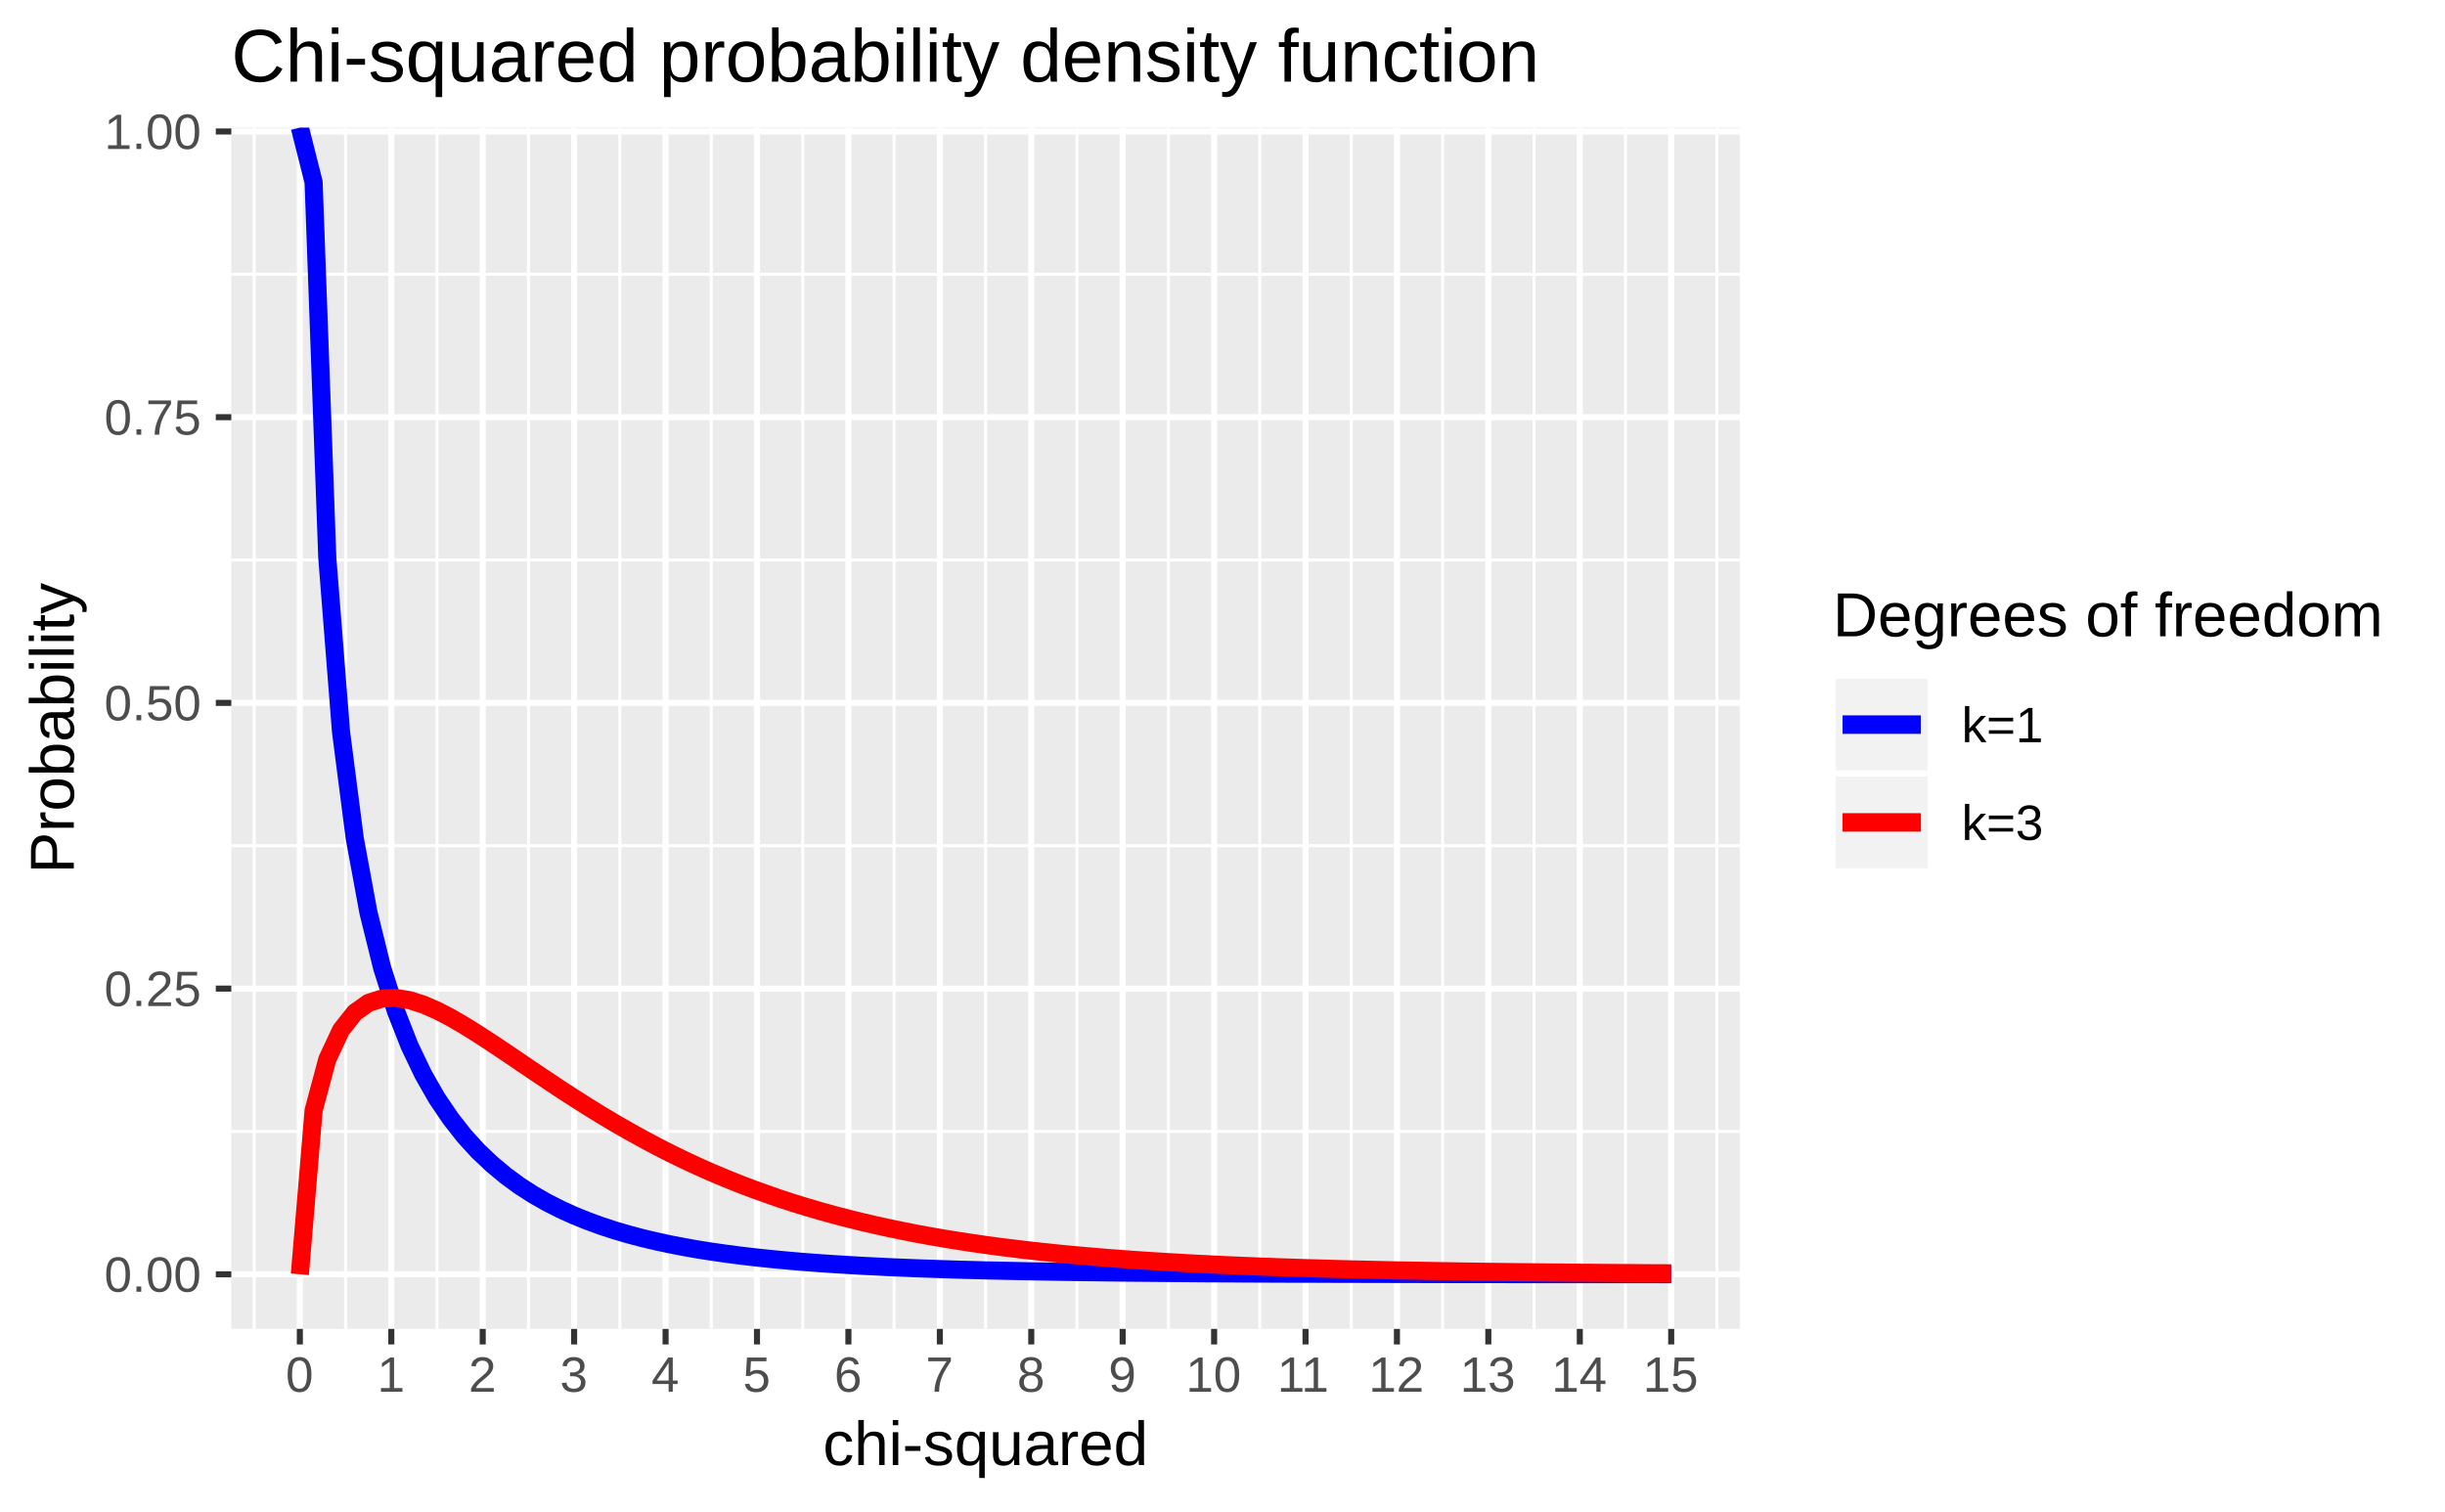
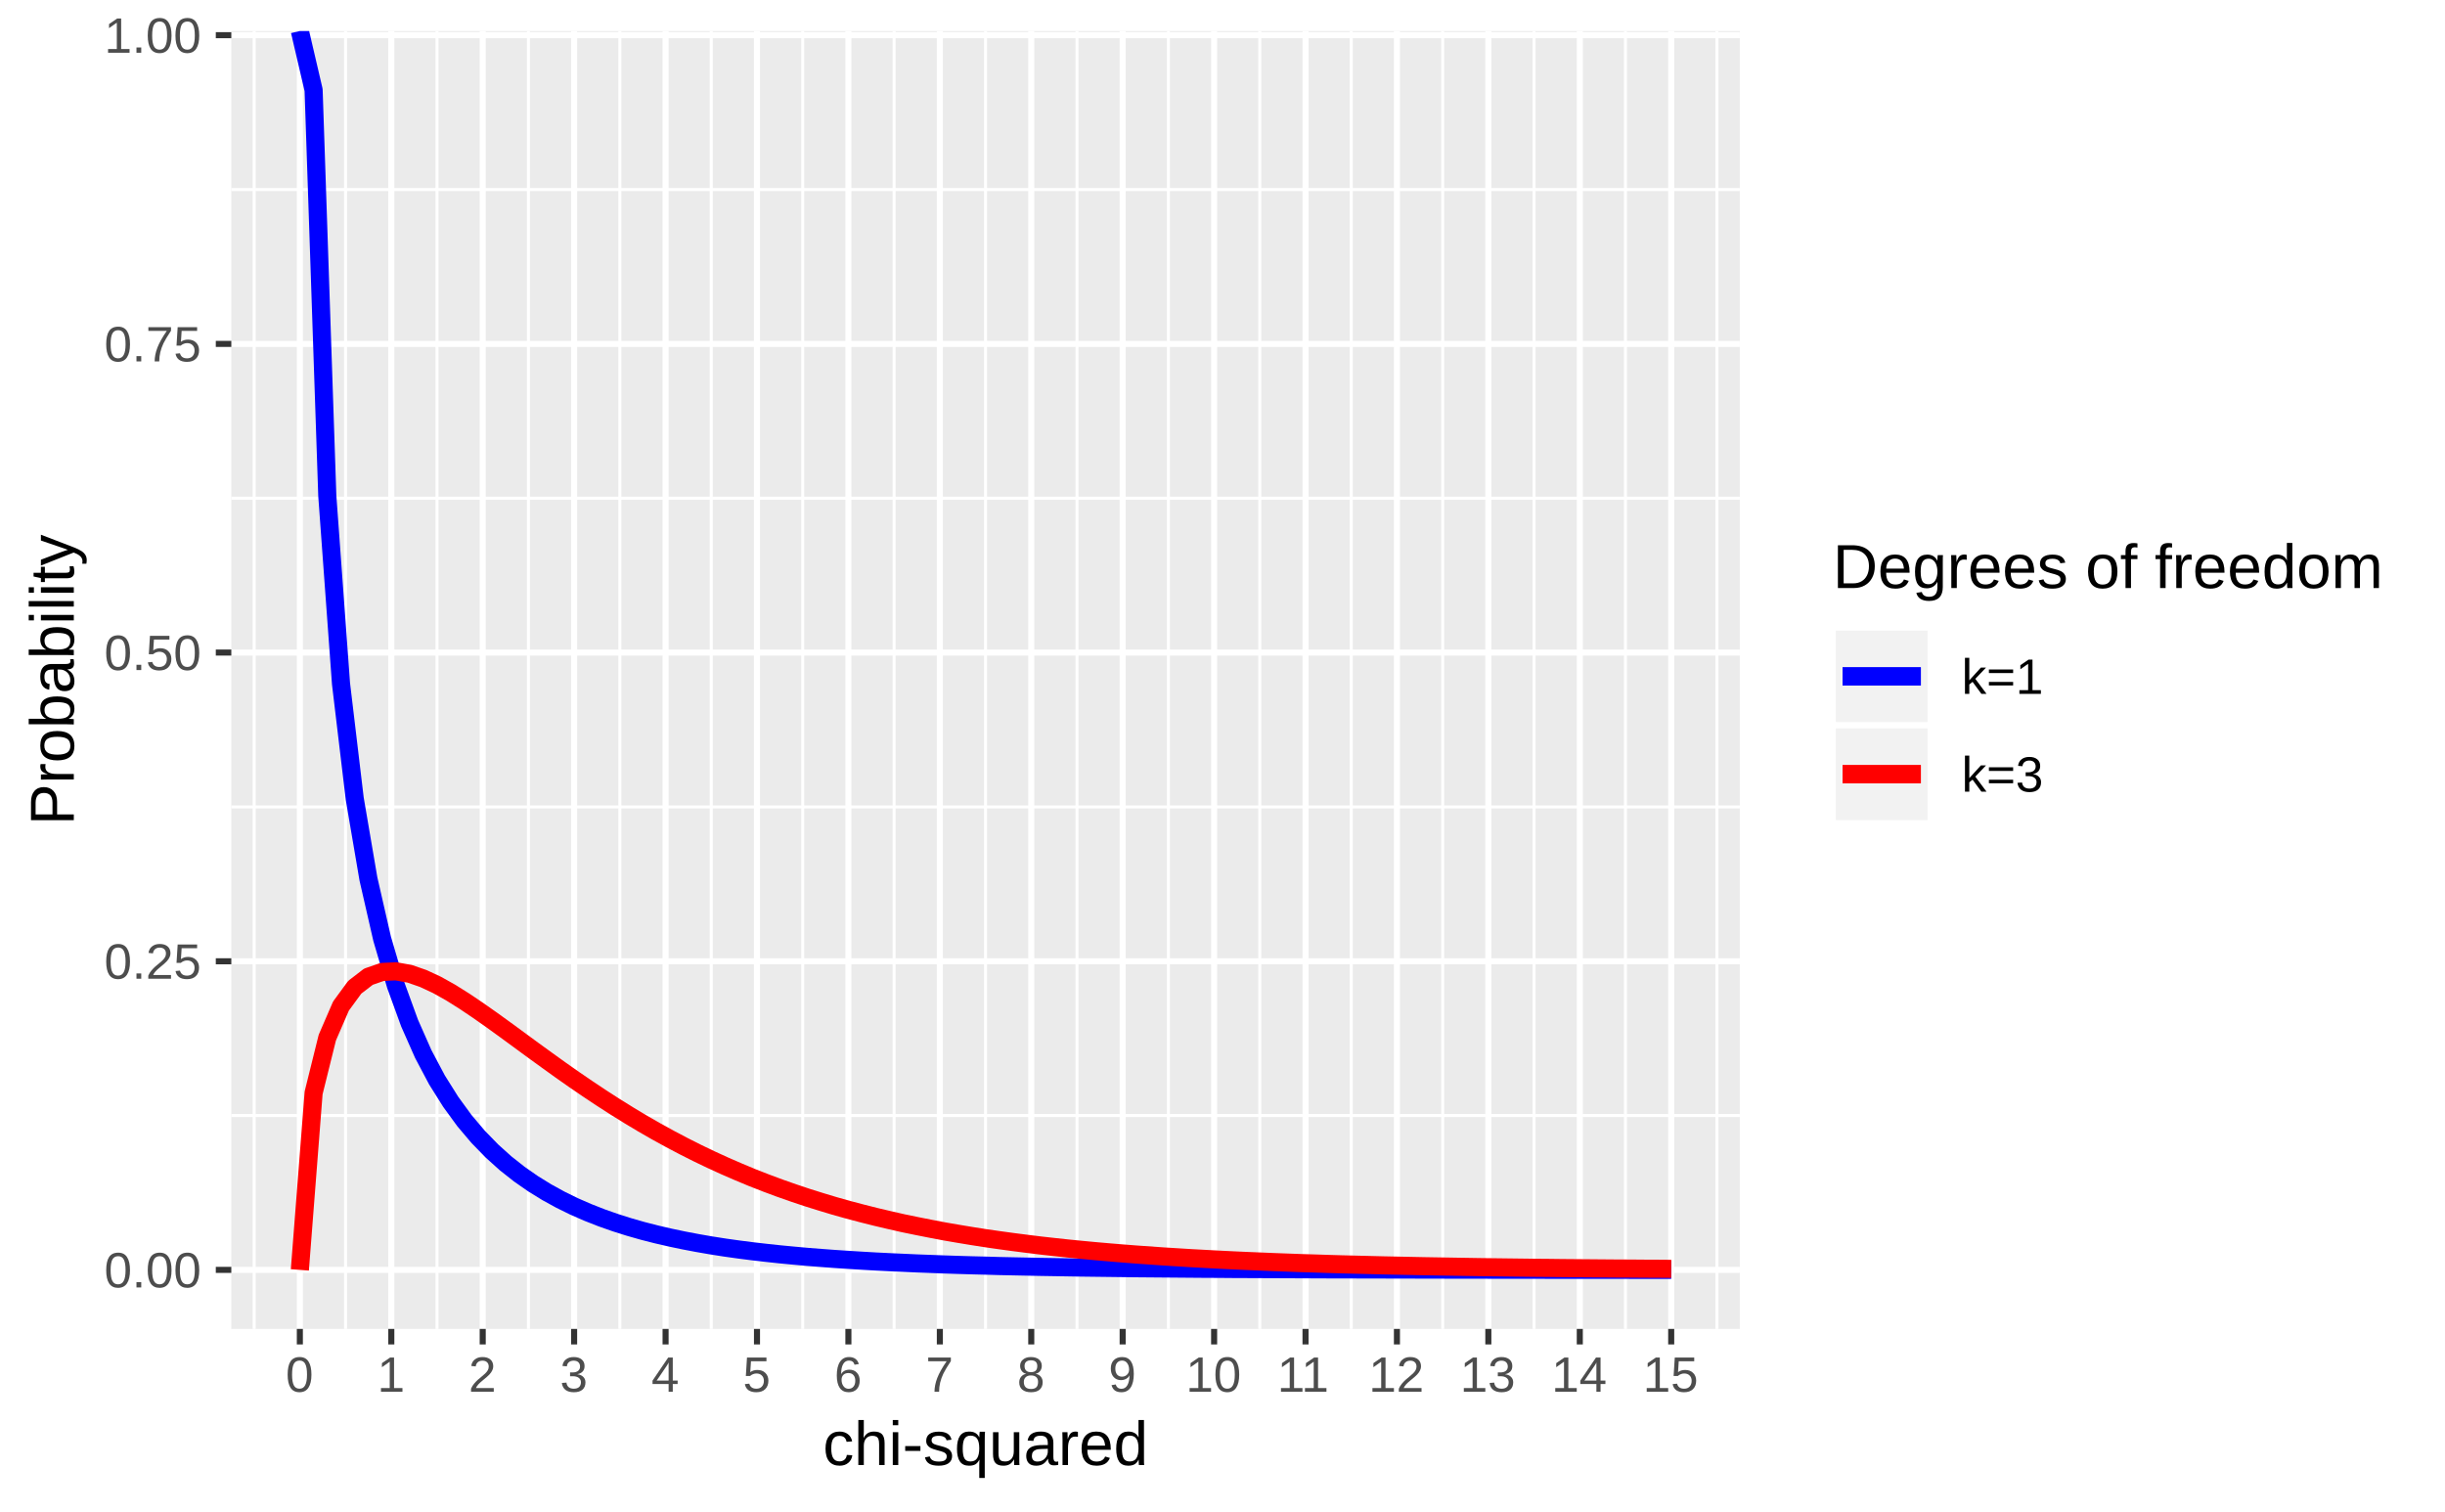
<svg xmlns="http://www.w3.org/2000/svg" viewBox="0 0 432.00 266.98">
  <defs>
    <style type="text/css">
    line, polyline, path, rect, circle {
      fill: none;
      stroke: #000000;
      stroke-linecap: round;
      stroke-linejoin: round;
      stroke-miterlimit: 10.00;
    }
  </style>
  </defs>
  <rect width="100%" height="100%" style="stroke: none; fill: #FFFFFF;" />
  <rect x="0.00" y="0.00" width="432.00" height="266.98" style="stroke-width: 1.07; stroke: #FFFFFF; fill: #FFFFFF;" />
  <defs>
-     <clipPath id="cpNDAuODY5OHwzMDcuMzk2fDIzNC43OTV8MjIuNTM2NA==">
-       <rect x="40.87" y="22.54" width="266.53" height="212.26" />
+     <clipPath id="cpNDAuODY5OHwzMDcuMzk2fDIzNC43OTV8NS40Nzk0NQ==">
+       <rect x="40.87" y="5.48" width="266.53" height="229.32" />
    </clipPath>
  </defs>
-   <rect x="40.87" y="22.54" width="266.53" height="212.26" style="stroke-width: 1.07; stroke: none; fill: #EBEBEB;" clip-path="url(#cpNDAuODY5OHwzMDcuMzk2fDIzNC43OTV8MjIuNTM2NA==)" />
-   <polyline points="40.87,199.91 307.40,199.91 " style="stroke-width: 0.53; stroke: #FFFFFF; stroke-linecap: butt;" clip-path="url(#cpNDAuODY5OHwzMDcuMzk2fDIzNC43OTV8MjIuNTM2NA==)" />
-   <polyline points="40.87,149.43 307.40,149.43 " style="stroke-width: 0.53; stroke: #FFFFFF; stroke-linecap: butt;" clip-path="url(#cpNDAuODY5OHwzMDcuMzk2fDIzNC43OTV8MjIuNTM2NA==)" />
-   <polyline points="40.87,98.95 307.40,98.95 " style="stroke-width: 0.53; stroke: #FFFFFF; stroke-linecap: butt;" clip-path="url(#cpNDAuODY5OHwzMDcuMzk2fDIzNC43OTV8MjIuNTM2NA==)" />
-   <polyline points="40.87,48.47 307.40,48.47 " style="stroke-width: 0.53; stroke: #FFFFFF; stroke-linecap: butt;" clip-path="url(#cpNDAuODY5OHwzMDcuMzk2fDIzNC43OTV8MjIuNTM2NA==)" />
-   <polyline points="44.91,234.80 44.91,22.54 " style="stroke-width: 0.53; stroke: #FFFFFF; stroke-linecap: butt;" clip-path="url(#cpNDAuODY5OHwzMDcuMzk2fDIzNC43OTV8MjIuNTM2NA==)" />
-   <polyline points="61.06,234.80 61.06,22.54 " style="stroke-width: 0.53; stroke: #FFFFFF; stroke-linecap: butt;" clip-path="url(#cpNDAuODY5OHwzMDcuMzk2fDIzNC43OTV8MjIuNTM2NA==)" />
-   <polyline points="77.21,234.80 77.21,22.54 " style="stroke-width: 0.53; stroke: #FFFFFF; stroke-linecap: butt;" clip-path="url(#cpNDAuODY5OHwzMDcuMzk2fDIzNC43OTV8MjIuNTM2NA==)" />
-   <polyline points="93.37,234.80 93.37,22.54 " style="stroke-width: 0.53; stroke: #FFFFFF; stroke-linecap: butt;" clip-path="url(#cpNDAuODY5OHwzMDcuMzk2fDIzNC43OTV8MjIuNTM2NA==)" />
-   <polyline points="109.52,234.80 109.52,22.54 " style="stroke-width: 0.53; stroke: #FFFFFF; stroke-linecap: butt;" clip-path="url(#cpNDAuODY5OHwzMDcuMzk2fDIzNC43OTV8MjIuNTM2NA==)" />
-   <polyline points="125.67,234.80 125.67,22.54 " style="stroke-width: 0.53; stroke: #FFFFFF; stroke-linecap: butt;" clip-path="url(#cpNDAuODY5OHwzMDcuMzk2fDIzNC43OTV8MjIuNTM2NA==)" />
-   <polyline points="141.83,234.80 141.83,22.54 " style="stroke-width: 0.53; stroke: #FFFFFF; stroke-linecap: butt;" clip-path="url(#cpNDAuODY5OHwzMDcuMzk2fDIzNC43OTV8MjIuNTM2NA==)" />
-   <polyline points="157.98,234.80 157.98,22.54 " style="stroke-width: 0.53; stroke: #FFFFFF; stroke-linecap: butt;" clip-path="url(#cpNDAuODY5OHwzMDcuMzk2fDIzNC43OTV8MjIuNTM2NA==)" />
-   <polyline points="174.13,234.80 174.13,22.54 " style="stroke-width: 0.53; stroke: #FFFFFF; stroke-linecap: butt;" clip-path="url(#cpNDAuODY5OHwzMDcuMzk2fDIzNC43OTV8MjIuNTM2NA==)" />
-   <polyline points="190.29,234.80 190.29,22.54 " style="stroke-width: 0.53; stroke: #FFFFFF; stroke-linecap: butt;" clip-path="url(#cpNDAuODY5OHwzMDcuMzk2fDIzNC43OTV8MjIuNTM2NA==)" />
-   <polyline points="206.44,234.80 206.44,22.54 " style="stroke-width: 0.53; stroke: #FFFFFF; stroke-linecap: butt;" clip-path="url(#cpNDAuODY5OHwzMDcuMzk2fDIzNC43OTV8MjIuNTM2NA==)" />
-   <polyline points="222.59,234.80 222.59,22.54 " style="stroke-width: 0.53; stroke: #FFFFFF; stroke-linecap: butt;" clip-path="url(#cpNDAuODY5OHwzMDcuMzk2fDIzNC43OTV8MjIuNTM2NA==)" />
-   <polyline points="238.75,234.80 238.75,22.54 " style="stroke-width: 0.53; stroke: #FFFFFF; stroke-linecap: butt;" clip-path="url(#cpNDAuODY5OHwzMDcuMzk2fDIzNC43OTV8MjIuNTM2NA==)" />
-   <polyline points="254.90,234.80 254.90,22.54 " style="stroke-width: 0.53; stroke: #FFFFFF; stroke-linecap: butt;" clip-path="url(#cpNDAuODY5OHwzMDcuMzk2fDIzNC43OTV8MjIuNTM2NA==)" />
-   <polyline points="271.05,234.80 271.05,22.54 " style="stroke-width: 0.53; stroke: #FFFFFF; stroke-linecap: butt;" clip-path="url(#cpNDAuODY5OHwzMDcuMzk2fDIzNC43OTV8MjIuNTM2NA==)" />
-   <polyline points="287.20,234.80 287.20,22.54 " style="stroke-width: 0.53; stroke: #FFFFFF; stroke-linecap: butt;" clip-path="url(#cpNDAuODY5OHwzMDcuMzk2fDIzNC43OTV8MjIuNTM2NA==)" />
-   <polyline points="303.36,234.80 303.36,22.54 " style="stroke-width: 0.53; stroke: #FFFFFF; stroke-linecap: butt;" clip-path="url(#cpNDAuODY5OHwzMDcuMzk2fDIzNC43OTV8MjIuNTM2NA==)" />
-   <polyline points="40.87,225.15 307.40,225.15 " style="stroke-width: 1.07; stroke: #FFFFFF; stroke-linecap: butt;" clip-path="url(#cpNDAuODY5OHwzMDcuMzk2fDIzNC43OTV8MjIuNTM2NA==)" />
-   <polyline points="40.87,174.67 307.40,174.67 " style="stroke-width: 1.07; stroke: #FFFFFF; stroke-linecap: butt;" clip-path="url(#cpNDAuODY5OHwzMDcuMzk2fDIzNC43OTV8MjIuNTM2NA==)" />
-   <polyline points="40.87,124.19 307.40,124.19 " style="stroke-width: 1.07; stroke: #FFFFFF; stroke-linecap: butt;" clip-path="url(#cpNDAuODY5OHwzMDcuMzk2fDIzNC43OTV8MjIuNTM2NA==)" />
-   <polyline points="40.87,73.71 307.40,73.71 " style="stroke-width: 1.07; stroke: #FFFFFF; stroke-linecap: butt;" clip-path="url(#cpNDAuODY5OHwzMDcuMzk2fDIzNC43OTV8MjIuNTM2NA==)" />
-   <polyline points="40.87,23.23 307.40,23.23 " style="stroke-width: 1.07; stroke: #FFFFFF; stroke-linecap: butt;" clip-path="url(#cpNDAuODY5OHwzMDcuMzk2fDIzNC43OTV8MjIuNTM2NA==)" />
-   <polyline points="52.98,234.80 52.98,22.54 " style="stroke-width: 1.07; stroke: #FFFFFF; stroke-linecap: butt;" clip-path="url(#cpNDAuODY5OHwzMDcuMzk2fDIzNC43OTV8MjIuNTM2NA==)" />
-   <polyline points="69.14,234.80 69.14,22.54 " style="stroke-width: 1.07; stroke: #FFFFFF; stroke-linecap: butt;" clip-path="url(#cpNDAuODY5OHwzMDcuMzk2fDIzNC43OTV8MjIuNTM2NA==)" />
-   <polyline points="85.29,234.80 85.29,22.54 " style="stroke-width: 1.07; stroke: #FFFFFF; stroke-linecap: butt;" clip-path="url(#cpNDAuODY5OHwzMDcuMzk2fDIzNC43OTV8MjIuNTM2NA==)" />
-   <polyline points="101.44,234.80 101.44,22.54 " style="stroke-width: 1.07; stroke: #FFFFFF; stroke-linecap: butt;" clip-path="url(#cpNDAuODY5OHwzMDcuMzk2fDIzNC43OTV8MjIuNTM2NA==)" />
-   <polyline points="117.60,234.80 117.60,22.54 " style="stroke-width: 1.07; stroke: #FFFFFF; stroke-linecap: butt;" clip-path="url(#cpNDAuODY5OHwzMDcuMzk2fDIzNC43OTV8MjIuNTM2NA==)" />
-   <polyline points="133.75,234.80 133.75,22.54 " style="stroke-width: 1.07; stroke: #FFFFFF; stroke-linecap: butt;" clip-path="url(#cpNDAuODY5OHwzMDcuMzk2fDIzNC43OTV8MjIuNTM2NA==)" />
-   <polyline points="149.90,234.80 149.90,22.54 " style="stroke-width: 1.07; stroke: #FFFFFF; stroke-linecap: butt;" clip-path="url(#cpNDAuODY5OHwzMDcuMzk2fDIzNC43OTV8MjIuNTM2NA==)" />
-   <polyline points="166.06,234.80 166.06,22.54 " style="stroke-width: 1.07; stroke: #FFFFFF; stroke-linecap: butt;" clip-path="url(#cpNDAuODY5OHwzMDcuMzk2fDIzNC43OTV8MjIuNTM2NA==)" />
-   <polyline points="182.21,234.80 182.21,22.54 " style="stroke-width: 1.07; stroke: #FFFFFF; stroke-linecap: butt;" clip-path="url(#cpNDAuODY5OHwzMDcuMzk2fDIzNC43OTV8MjIuNTM2NA==)" />
-   <polyline points="198.36,234.80 198.36,22.54 " style="stroke-width: 1.07; stroke: #FFFFFF; stroke-linecap: butt;" clip-path="url(#cpNDAuODY5OHwzMDcuMzk2fDIzNC43OTV8MjIuNTM2NA==)" />
-   <polyline points="214.52,234.80 214.52,22.54 " style="stroke-width: 1.07; stroke: #FFFFFF; stroke-linecap: butt;" clip-path="url(#cpNDAuODY5OHwzMDcuMzk2fDIzNC43OTV8MjIuNTM2NA==)" />
-   <polyline points="230.67,234.80 230.67,22.54 " style="stroke-width: 1.07; stroke: #FFFFFF; stroke-linecap: butt;" clip-path="url(#cpNDAuODY5OHwzMDcuMzk2fDIzNC43OTV8MjIuNTM2NA==)" />
-   <polyline points="246.82,234.80 246.82,22.54 " style="stroke-width: 1.07; stroke: #FFFFFF; stroke-linecap: butt;" clip-path="url(#cpNDAuODY5OHwzMDcuMzk2fDIzNC43OTV8MjIuNTM2NA==)" />
-   <polyline points="262.97,234.80 262.97,22.54 " style="stroke-width: 1.07; stroke: #FFFFFF; stroke-linecap: butt;" clip-path="url(#cpNDAuODY5OHwzMDcuMzk2fDIzNC43OTV8MjIuNTM2NA==)" />
-   <polyline points="279.13,234.80 279.13,22.54 " style="stroke-width: 1.07; stroke: #FFFFFF; stroke-linecap: butt;" clip-path="url(#cpNDAuODY5OHwzMDcuMzk2fDIzNC43OTV8MjIuNTM2NA==)" />
-   <polyline points="295.28,234.80 295.28,22.54 " style="stroke-width: 1.07; stroke: #FFFFFF; stroke-linecap: butt;" clip-path="url(#cpNDAuODY5OHwzMDcuMzk2fDIzNC43OTV8MjIuNTM2NA==)" />
-   <polyline points="52.98,22.54 55.41,32.18 57.83,98.56 60.25,129.26 62.68,148.11 65.10,161.22 67.52,171.00 69.95,178.64 72.37,184.79 74.79,189.85 77.21,194.08 79.64,197.66 82.06,200.74 84.48,203.39 86.91,205.69 89.33,207.71 91.75,209.49 94.17,211.05 96.60,212.44 99.02,213.67 101.44,214.77 103.87,215.75 106.29,216.63 108.71,217.42 111.14,218.13 113.56,218.77 115.98,219.34 118.40,219.86 120.83,220.33 123.25,220.76 125.67,221.14 128.10,221.49 130.52,221.81 132.94,222.10 135.37,222.36 137.79,222.60 140.21,222.82 142.63,223.02 145.06,223.20 147.48,223.36 149.90,223.51 152.33,223.65 154.75,223.77 157.17,223.89 159.59,223.99 162.02,224.09 164.44,224.17 166.86,224.25 169.29,224.33 171.71,224.39 174.13,224.46 176.56,224.51 178.98,224.56 181.40,224.61 183.82,224.65 186.25,224.69 188.67,224.73 191.09,224.76 193.52,224.79 195.94,224.82 198.36,224.85 200.79,224.87 203.21,224.89 205.63,224.91 208.05,224.93 210.48,224.95 212.90,224.97 215.32,224.98 217.75,224.99 220.17,225.01 222.59,225.02 225.01,225.03 227.44,225.04 229.86,225.05 232.28,225.05 234.71,225.06 237.13,225.07 239.55,225.07 241.98,225.08 244.40,225.08 246.82,225.09 249.24,225.09 251.67,225.10 254.09,225.10 256.51,225.11 258.94,225.11 261.36,225.11 263.78,225.11 266.21,225.12 268.63,225.12 271.05,225.12 273.47,225.12 275.90,225.13 278.32,225.13 280.74,225.13 283.17,225.13 285.59,225.13 288.01,225.13 290.43,225.13 292.86,225.13 295.28,225.14 " style="stroke-width: 3.20; stroke: #0000FF; stroke-linecap: butt;" clip-path="url(#cpNDAuODY5OHwzMDcuMzk2fDIzNC43OTV8MjIuNTM2NA==)" />
-   <polyline points="52.98,225.15 55.41,196.20 57.83,187.17 60.25,182.00 62.68,178.92 65.10,177.20 67.52,176.42 69.95,176.32 72.37,176.72 74.79,177.49 77.21,178.54 79.64,179.80 82.06,181.21 84.48,182.72 86.91,184.30 89.33,185.92 91.75,187.56 94.17,189.20 96.60,190.83 99.02,192.44 101.44,194.01 103.87,195.55 106.29,197.04 108.71,198.49 111.14,199.88 113.56,201.22 115.98,202.51 118.40,203.75 120.83,204.93 123.25,206.06 125.67,207.14 128.10,208.16 130.52,209.14 132.94,210.06 135.37,210.94 137.79,211.78 140.21,212.57 142.63,213.31 145.06,214.02 147.48,214.69 149.90,215.32 152.33,215.92 154.75,216.48 157.17,217.01 159.59,217.51 162.02,217.99 164.44,218.43 166.86,218.85 169.29,219.24 171.71,219.61 174.13,219.96 176.56,220.29 178.98,220.59 181.40,220.88 183.82,221.15 186.25,221.41 188.67,221.65 191.09,221.87 193.52,222.08 195.94,222.28 198.36,222.46 200.79,222.64 203.21,222.80 205.63,222.95 208.05,223.09 210.48,223.23 212.90,223.35 215.32,223.47 217.75,223.58 220.17,223.68 222.59,223.78 225.01,223.87 227.44,223.95 229.86,224.03 232.28,224.10 234.71,224.17 237.13,224.24 239.55,224.30 241.98,224.35 244.40,224.41 246.82,224.46 249.24,224.50 251.67,224.54 254.09,224.58 256.51,224.62 258.94,224.66 261.36,224.69 263.78,224.72 266.21,224.75 268.63,224.78 271.05,224.80 273.47,224.82 275.90,224.85 278.32,224.87 280.74,224.88 283.17,224.90 285.59,224.92 288.01,224.93 290.43,224.95 292.86,224.96 295.28,224.97 " style="stroke-width: 3.20; stroke: #FF0000; stroke-linecap: butt;" clip-path="url(#cpNDAuODY5OHwzMDcuMzk2fDIzNC43OTV8MjIuNTM2NA==)" />
+   <rect x="40.87" y="5.48" width="266.53" height="229.32" style="stroke-width: 1.07; stroke: none; fill: #EBEBEB;" clip-path="url(#cpNDAuODY5OHwzMDcuMzk2fDIzNC43OTV8NS40Nzk0NQ==)" />
+   <polyline points="40.87,197.10 307.40,197.10 " style="stroke-width: 0.53; stroke: #FFFFFF; stroke-linecap: butt;" clip-path="url(#cpNDAuODY5OHwzMDcuMzk2fDIzNC43OTV8NS40Nzk0NQ==)" />
+   <polyline points="40.87,142.57 307.40,142.57 " style="stroke-width: 0.53; stroke: #FFFFFF; stroke-linecap: butt;" clip-path="url(#cpNDAuODY5OHwzMDcuMzk2fDIzNC43OTV8NS40Nzk0NQ==)" />
+   <polyline points="40.87,88.03 307.40,88.03 " style="stroke-width: 0.53; stroke: #FFFFFF; stroke-linecap: butt;" clip-path="url(#cpNDAuODY5OHwzMDcuMzk2fDIzNC43OTV8NS40Nzk0NQ==)" />
+   <polyline points="40.87,33.49 307.40,33.49 " style="stroke-width: 0.53; stroke: #FFFFFF; stroke-linecap: butt;" clip-path="url(#cpNDAuODY5OHwzMDcuMzk2fDIzNC43OTV8NS40Nzk0NQ==)" />
+   <polyline points="44.91,234.80 44.91,5.48 " style="stroke-width: 0.53; stroke: #FFFFFF; stroke-linecap: butt;" clip-path="url(#cpNDAuODY5OHwzMDcuMzk2fDIzNC43OTV8NS40Nzk0NQ==)" />
+   <polyline points="61.06,234.80 61.06,5.48 " style="stroke-width: 0.53; stroke: #FFFFFF; stroke-linecap: butt;" clip-path="url(#cpNDAuODY5OHwzMDcuMzk2fDIzNC43OTV8NS40Nzk0NQ==)" />
+   <polyline points="77.21,234.80 77.21,5.48 " style="stroke-width: 0.53; stroke: #FFFFFF; stroke-linecap: butt;" clip-path="url(#cpNDAuODY5OHwzMDcuMzk2fDIzNC43OTV8NS40Nzk0NQ==)" />
+   <polyline points="93.37,234.80 93.37,5.48 " style="stroke-width: 0.53; stroke: #FFFFFF; stroke-linecap: butt;" clip-path="url(#cpNDAuODY5OHwzMDcuMzk2fDIzNC43OTV8NS40Nzk0NQ==)" />
+   <polyline points="109.52,234.80 109.52,5.48 " style="stroke-width: 0.53; stroke: #FFFFFF; stroke-linecap: butt;" clip-path="url(#cpNDAuODY5OHwzMDcuMzk2fDIzNC43OTV8NS40Nzk0NQ==)" />
+   <polyline points="125.67,234.80 125.67,5.48 " style="stroke-width: 0.53; stroke: #FFFFFF; stroke-linecap: butt;" clip-path="url(#cpNDAuODY5OHwzMDcuMzk2fDIzNC43OTV8NS40Nzk0NQ==)" />
+   <polyline points="141.83,234.80 141.83,5.48 " style="stroke-width: 0.53; stroke: #FFFFFF; stroke-linecap: butt;" clip-path="url(#cpNDAuODY5OHwzMDcuMzk2fDIzNC43OTV8NS40Nzk0NQ==)" />
+   <polyline points="157.98,234.80 157.98,5.48 " style="stroke-width: 0.53; stroke: #FFFFFF; stroke-linecap: butt;" clip-path="url(#cpNDAuODY5OHwzMDcuMzk2fDIzNC43OTV8NS40Nzk0NQ==)" />
+   <polyline points="174.13,234.80 174.13,5.48 " style="stroke-width: 0.53; stroke: #FFFFFF; stroke-linecap: butt;" clip-path="url(#cpNDAuODY5OHwzMDcuMzk2fDIzNC43OTV8NS40Nzk0NQ==)" />
+   <polyline points="190.29,234.80 190.29,5.48 " style="stroke-width: 0.53; stroke: #FFFFFF; stroke-linecap: butt;" clip-path="url(#cpNDAuODY5OHwzMDcuMzk2fDIzNC43OTV8NS40Nzk0NQ==)" />
+   <polyline points="206.44,234.80 206.44,5.48 " style="stroke-width: 0.53; stroke: #FFFFFF; stroke-linecap: butt;" clip-path="url(#cpNDAuODY5OHwzMDcuMzk2fDIzNC43OTV8NS40Nzk0NQ==)" />
+   <polyline points="222.59,234.80 222.59,5.48 " style="stroke-width: 0.53; stroke: #FFFFFF; stroke-linecap: butt;" clip-path="url(#cpNDAuODY5OHwzMDcuMzk2fDIzNC43OTV8NS40Nzk0NQ==)" />
+   <polyline points="238.75,234.80 238.75,5.48 " style="stroke-width: 0.53; stroke: #FFFFFF; stroke-linecap: butt;" clip-path="url(#cpNDAuODY5OHwzMDcuMzk2fDIzNC43OTV8NS40Nzk0NQ==)" />
+   <polyline points="254.90,234.80 254.90,5.48 " style="stroke-width: 0.53; stroke: #FFFFFF; stroke-linecap: butt;" clip-path="url(#cpNDAuODY5OHwzMDcuMzk2fDIzNC43OTV8NS40Nzk0NQ==)" />
+   <polyline points="271.05,234.80 271.05,5.48 " style="stroke-width: 0.53; stroke: #FFFFFF; stroke-linecap: butt;" clip-path="url(#cpNDAuODY5OHwzMDcuMzk2fDIzNC43OTV8NS40Nzk0NQ==)" />
+   <polyline points="287.20,234.80 287.20,5.48 " style="stroke-width: 0.53; stroke: #FFFFFF; stroke-linecap: butt;" clip-path="url(#cpNDAuODY5OHwzMDcuMzk2fDIzNC43OTV8NS40Nzk0NQ==)" />
+   <polyline points="303.36,234.80 303.36,5.48 " style="stroke-width: 0.53; stroke: #FFFFFF; stroke-linecap: butt;" clip-path="url(#cpNDAuODY5OHwzMDcuMzk2fDIzNC43OTV8NS40Nzk0NQ==)" />
+   <polyline points="40.87,224.37 307.40,224.37 " style="stroke-width: 1.07; stroke: #FFFFFF; stroke-linecap: butt;" clip-path="url(#cpNDAuODY5OHwzMDcuMzk2fDIzNC43OTV8NS40Nzk0NQ==)" />
+   <polyline points="40.87,169.84 307.40,169.84 " style="stroke-width: 1.07; stroke: #FFFFFF; stroke-linecap: butt;" clip-path="url(#cpNDAuODY5OHwzMDcuMzk2fDIzNC43OTV8NS40Nzk0NQ==)" />
+   <polyline points="40.87,115.30 307.40,115.30 " style="stroke-width: 1.07; stroke: #FFFFFF; stroke-linecap: butt;" clip-path="url(#cpNDAuODY5OHwzMDcuMzk2fDIzNC43OTV8NS40Nzk0NQ==)" />
+   <polyline points="40.87,60.76 307.40,60.76 " style="stroke-width: 1.07; stroke: #FFFFFF; stroke-linecap: butt;" clip-path="url(#cpNDAuODY5OHwzMDcuMzk2fDIzNC43OTV8NS40Nzk0NQ==)" />
+   <polyline points="40.87,6.22 307.40,6.22 " style="stroke-width: 1.07; stroke: #FFFFFF; stroke-linecap: butt;" clip-path="url(#cpNDAuODY5OHwzMDcuMzk2fDIzNC43OTV8NS40Nzk0NQ==)" />
+   <polyline points="52.98,234.80 52.98,5.48 " style="stroke-width: 1.07; stroke: #FFFFFF; stroke-linecap: butt;" clip-path="url(#cpNDAuODY5OHwzMDcuMzk2fDIzNC43OTV8NS40Nzk0NQ==)" />
+   <polyline points="69.14,234.80 69.14,5.48 " style="stroke-width: 1.07; stroke: #FFFFFF; stroke-linecap: butt;" clip-path="url(#cpNDAuODY5OHwzMDcuMzk2fDIzNC43OTV8NS40Nzk0NQ==)" />
+   <polyline points="85.29,234.80 85.29,5.48 " style="stroke-width: 1.07; stroke: #FFFFFF; stroke-linecap: butt;" clip-path="url(#cpNDAuODY5OHwzMDcuMzk2fDIzNC43OTV8NS40Nzk0NQ==)" />
+   <polyline points="101.44,234.80 101.44,5.48 " style="stroke-width: 1.07; stroke: #FFFFFF; stroke-linecap: butt;" clip-path="url(#cpNDAuODY5OHwzMDcuMzk2fDIzNC43OTV8NS40Nzk0NQ==)" />
+   <polyline points="117.60,234.80 117.60,5.48 " style="stroke-width: 1.07; stroke: #FFFFFF; stroke-linecap: butt;" clip-path="url(#cpNDAuODY5OHwzMDcuMzk2fDIzNC43OTV8NS40Nzk0NQ==)" />
+   <polyline points="133.75,234.80 133.75,5.48 " style="stroke-width: 1.07; stroke: #FFFFFF; stroke-linecap: butt;" clip-path="url(#cpNDAuODY5OHwzMDcuMzk2fDIzNC43OTV8NS40Nzk0NQ==)" />
+   <polyline points="149.90,234.80 149.90,5.48 " style="stroke-width: 1.07; stroke: #FFFFFF; stroke-linecap: butt;" clip-path="url(#cpNDAuODY5OHwzMDcuMzk2fDIzNC43OTV8NS40Nzk0NQ==)" />
+   <polyline points="166.06,234.80 166.06,5.48 " style="stroke-width: 1.07; stroke: #FFFFFF; stroke-linecap: butt;" clip-path="url(#cpNDAuODY5OHwzMDcuMzk2fDIzNC43OTV8NS40Nzk0NQ==)" />
+   <polyline points="182.21,234.80 182.21,5.48 " style="stroke-width: 1.07; stroke: #FFFFFF; stroke-linecap: butt;" clip-path="url(#cpNDAuODY5OHwzMDcuMzk2fDIzNC43OTV8NS40Nzk0NQ==)" />
+   <polyline points="198.36,234.80 198.36,5.48 " style="stroke-width: 1.07; stroke: #FFFFFF; stroke-linecap: butt;" clip-path="url(#cpNDAuODY5OHwzMDcuMzk2fDIzNC43OTV8NS40Nzk0NQ==)" />
+   <polyline points="214.52,234.80 214.52,5.48 " style="stroke-width: 1.07; stroke: #FFFFFF; stroke-linecap: butt;" clip-path="url(#cpNDAuODY5OHwzMDcuMzk2fDIzNC43OTV8NS40Nzk0NQ==)" />
+   <polyline points="230.67,234.80 230.67,5.48 " style="stroke-width: 1.07; stroke: #FFFFFF; stroke-linecap: butt;" clip-path="url(#cpNDAuODY5OHwzMDcuMzk2fDIzNC43OTV8NS40Nzk0NQ==)" />
+   <polyline points="246.82,234.80 246.82,5.48 " style="stroke-width: 1.07; stroke: #FFFFFF; stroke-linecap: butt;" clip-path="url(#cpNDAuODY5OHwzMDcuMzk2fDIzNC43OTV8NS40Nzk0NQ==)" />
+   <polyline points="262.97,234.80 262.97,5.48 " style="stroke-width: 1.07; stroke: #FFFFFF; stroke-linecap: butt;" clip-path="url(#cpNDAuODY5OHwzMDcuMzk2fDIzNC43OTV8NS40Nzk0NQ==)" />
+   <polyline points="279.13,234.80 279.13,5.48 " style="stroke-width: 1.07; stroke: #FFFFFF; stroke-linecap: butt;" clip-path="url(#cpNDAuODY5OHwzMDcuMzk2fDIzNC43OTV8NS40Nzk0NQ==)" />
+   <polyline points="295.28,234.80 295.28,5.48 " style="stroke-width: 1.07; stroke: #FFFFFF; stroke-linecap: butt;" clip-path="url(#cpNDAuODY5OHwzMDcuMzk2fDIzNC43OTV8NS40Nzk0NQ==)" />
+   <polyline points="52.98,5.48 55.41,15.90 57.83,87.61 60.25,120.78 62.68,141.14 65.10,155.31 67.52,165.88 69.95,174.13 72.37,180.77 74.79,186.24 77.21,190.81 79.64,194.68 82.06,198.00 84.48,200.86 86.91,203.36 89.33,205.54 91.75,207.45 94.17,209.14 96.60,210.64 99.02,211.97 101.44,213.16 103.87,214.22 106.29,215.17 108.71,216.02 111.14,216.79 113.56,217.48 115.98,218.10 118.40,218.66 120.83,219.17 123.25,219.63 125.67,220.05 128.10,220.43 130.52,220.77 132.94,221.08 135.37,221.36 137.79,221.62 140.21,221.85 142.63,222.07 145.06,222.26 147.48,222.44 149.90,222.60 152.33,222.75 154.75,222.89 157.17,223.01 159.59,223.12 162.02,223.23 164.44,223.32 166.86,223.41 169.29,223.49 171.71,223.56 174.13,223.62 176.56,223.69 178.98,223.74 181.40,223.79 183.82,223.84 186.25,223.88 188.67,223.92 191.09,223.96 193.52,223.99 195.94,224.02 198.36,224.05 200.79,224.08 203.21,224.10 205.63,224.12 208.05,224.14 210.48,224.16 212.90,224.18 215.32,224.19 217.75,224.21 220.17,224.22 222.59,224.23 225.01,224.24 227.44,224.25 229.86,224.26 232.28,224.27 234.71,224.28 237.13,224.29 239.55,224.29 241.98,224.30 244.40,224.30 246.82,224.31 249.24,224.31 251.67,224.32 254.09,224.32 256.51,224.33 258.94,224.33 261.36,224.33 263.78,224.34 266.21,224.34 268.63,224.34 271.05,224.34 273.47,224.35 275.90,224.35 278.32,224.35 280.74,224.35 283.17,224.35 285.59,224.35 288.01,224.36 290.43,224.36 292.86,224.36 295.28,224.36 " style="stroke-width: 3.20; stroke: #0000FF; stroke-linecap: butt;" clip-path="url(#cpNDAuODY5OHwzMDcuMzk2fDIzNC43OTV8NS40Nzk0NQ==)" />
+   <polyline points="52.98,224.37 55.41,193.10 57.83,183.34 60.25,177.75 62.68,174.43 65.10,172.57 67.52,171.73 69.95,171.62 72.37,172.05 74.79,172.89 77.21,174.02 79.64,175.38 82.06,176.90 84.48,178.53 86.91,180.24 89.33,181.99 91.75,183.76 94.17,185.54 96.60,187.30 99.02,189.04 101.44,190.74 103.87,192.40 106.29,194.01 108.71,195.57 111.14,197.08 113.56,198.53 115.98,199.92 118.40,201.25 120.83,202.53 123.25,203.75 125.67,204.91 128.10,206.02 130.52,207.07 132.94,208.08 135.37,209.03 137.79,209.93 140.21,210.78 142.63,211.59 145.06,212.35 147.48,213.08 149.90,213.76 152.33,214.40 154.75,215.01 157.17,215.58 159.59,216.13 162.02,216.63 164.44,217.11 166.86,217.57 169.29,217.99 171.71,218.39 174.13,218.77 176.56,219.12 178.98,219.45 181.40,219.76 183.82,220.06 186.25,220.33 188.67,220.59 191.09,220.83 193.52,221.06 195.94,221.27 198.36,221.47 200.79,221.66 203.21,221.83 205.63,222.00 208.05,222.15 210.48,222.30 212.90,222.43 215.32,222.56 217.75,222.68 220.17,222.79 222.59,222.89 225.01,222.99 227.44,223.08 229.86,223.17 232.28,223.24 234.71,223.32 237.13,223.39 239.55,223.45 241.98,223.51 244.40,223.57 246.82,223.62 249.24,223.67 251.67,223.72 254.09,223.76 256.51,223.80 258.94,223.84 261.36,223.88 263.78,223.91 266.21,223.94 268.63,223.97 271.05,224.00 273.47,224.02 275.90,224.05 278.32,224.07 280.74,224.09 283.17,224.11 285.59,224.13 288.01,224.14 290.43,224.16 292.86,224.17 295.28,224.19 " style="stroke-width: 3.20; stroke: #FF0000; stroke-linecap: butt;" clip-path="url(#cpNDAuODY5OHwzMDcuMzk2fDIzNC43OTV8NS40Nzk0NQ==)" />
  <defs>
    <clipPath id="cpMHw0MzJ8MjY2Ljk3Nnww">
      <rect x="0.00" y="0.00" width="432.00" height="266.98" />
    </clipPath>
  </defs>
  <g clip-path="url(#cpMHw0MzJ8MjY2Ljk3Nnww)">
-     <text x="18.42" y="228.24" style="font-size: 8.80px; fill: #4D4D4D; font-family: Arimo;" textLength="17.52px" lengthAdjust="spacingAndGlyphs">0.00</text>
+     <text x="18.42" y="227.47" style="font-size: 8.80px; fill: #4D4D4D; font-family: Arimo;" textLength="17.52px" lengthAdjust="spacingAndGlyphs">0.00</text>
  </g>
  <g clip-path="url(#cpMHw0MzJ8MjY2Ljk3Nnww)">
-     <text x="18.42" y="177.76" style="font-size: 8.80px; fill: #4D4D4D; font-family: Arimo;" textLength="17.52px" lengthAdjust="spacingAndGlyphs">0.25</text>
+     <text x="18.42" y="172.93" style="font-size: 8.80px; fill: #4D4D4D; font-family: Arimo;" textLength="17.52px" lengthAdjust="spacingAndGlyphs">0.25</text>
  </g>
  <g clip-path="url(#cpMHw0MzJ8MjY2Ljk3Nnww)">
-     <text x="18.42" y="127.28" style="font-size: 8.80px; fill: #4D4D4D; font-family: Arimo;" textLength="17.52px" lengthAdjust="spacingAndGlyphs">0.50</text>
+     <text x="18.42" y="118.39" style="font-size: 8.80px; fill: #4D4D4D; font-family: Arimo;" textLength="17.52px" lengthAdjust="spacingAndGlyphs">0.50</text>
  </g>
  <g clip-path="url(#cpMHw0MzJ8MjY2Ljk3Nnww)">
-     <text x="18.42" y="76.80" style="font-size: 8.80px; fill: #4D4D4D; font-family: Arimo;" textLength="17.52px" lengthAdjust="spacingAndGlyphs">0.75</text>
+     <text x="18.42" y="63.86" style="font-size: 8.80px; fill: #4D4D4D; font-family: Arimo;" textLength="17.52px" lengthAdjust="spacingAndGlyphs">0.75</text>
  </g>
  <g clip-path="url(#cpMHw0MzJ8MjY2Ljk3Nnww)">
-     <text x="18.42" y="26.32" style="font-size: 8.80px; fill: #4D4D4D; font-family: Arimo;" textLength="17.52px" lengthAdjust="spacingAndGlyphs">1.00</text>
+     <text x="18.42" y="9.32" style="font-size: 8.80px; fill: #4D4D4D; font-family: Arimo;" textLength="17.52px" lengthAdjust="spacingAndGlyphs">1.00</text>
  </g>
-   <polyline points="38.13,225.15 40.87,225.15 " style="stroke-width: 1.07; stroke: #333333; stroke-linecap: butt;" clip-path="url(#cpMHw0MzJ8MjY2Ljk3Nnww)" />
-   <polyline points="38.13,174.67 40.87,174.67 " style="stroke-width: 1.07; stroke: #333333; stroke-linecap: butt;" clip-path="url(#cpMHw0MzJ8MjY2Ljk3Nnww)" />
-   <polyline points="38.13,124.19 40.87,124.19 " style="stroke-width: 1.07; stroke: #333333; stroke-linecap: butt;" clip-path="url(#cpMHw0MzJ8MjY2Ljk3Nnww)" />
-   <polyline points="38.13,73.71 40.87,73.71 " style="stroke-width: 1.07; stroke: #333333; stroke-linecap: butt;" clip-path="url(#cpMHw0MzJ8MjY2Ljk3Nnww)" />
-   <polyline points="38.13,23.23 40.87,23.23 " style="stroke-width: 1.07; stroke: #333333; stroke-linecap: butt;" clip-path="url(#cpMHw0MzJ8MjY2Ljk3Nnww)" />
+   <polyline points="38.13,224.37 40.87,224.37 " style="stroke-width: 1.07; stroke: #333333; stroke-linecap: butt;" clip-path="url(#cpMHw0MzJ8MjY2Ljk3Nnww)" />
+   <polyline points="38.13,169.84 40.87,169.84 " style="stroke-width: 1.07; stroke: #333333; stroke-linecap: butt;" clip-path="url(#cpMHw0MzJ8MjY2Ljk3Nnww)" />
+   <polyline points="38.13,115.30 40.87,115.30 " style="stroke-width: 1.07; stroke: #333333; stroke-linecap: butt;" clip-path="url(#cpMHw0MzJ8MjY2Ljk3Nnww)" />
+   <polyline points="38.13,60.76 40.87,60.76 " style="stroke-width: 1.07; stroke: #333333; stroke-linecap: butt;" clip-path="url(#cpMHw0MzJ8MjY2Ljk3Nnww)" />
+   <polyline points="38.13,6.22 40.87,6.22 " style="stroke-width: 1.07; stroke: #333333; stroke-linecap: butt;" clip-path="url(#cpMHw0MzJ8MjY2Ljk3Nnww)" />
  <polyline points="52.98,237.54 52.98,234.80 " style="stroke-width: 1.07; stroke: #333333; stroke-linecap: butt;" clip-path="url(#cpMHw0MzJ8MjY2Ljk3Nnww)" />
  <polyline points="69.14,237.54 69.14,234.80 " style="stroke-width: 1.07; stroke: #333333; stroke-linecap: butt;" clip-path="url(#cpMHw0MzJ8MjY2Ljk3Nnww)" />
  <polyline points="85.29,237.54 85.29,234.80 " style="stroke-width: 1.07; stroke: #333333; stroke-linecap: butt;" clip-path="url(#cpMHw0MzJ8MjY2Ljk3Nnww)" />
  <polyline points="101.44,237.54 101.44,234.80 " style="stroke-width: 1.07; stroke: #333333; stroke-linecap: butt;" clip-path="url(#cpMHw0MzJ8MjY2Ljk3Nnww)" />
  <polyline points="117.60,237.54 117.60,234.80 " style="stroke-width: 1.07; stroke: #333333; stroke-linecap: butt;" clip-path="url(#cpMHw0MzJ8MjY2Ljk3Nnww)" />
  <polyline points="133.75,237.54 133.75,234.80 " style="stroke-width: 1.07; stroke: #333333; stroke-linecap: butt;" clip-path="url(#cpMHw0MzJ8MjY2Ljk3Nnww)" />
  <polyline points="149.90,237.54 149.90,234.80 " style="stroke-width: 1.07; stroke: #333333; stroke-linecap: butt;" clip-path="url(#cpMHw0MzJ8MjY2Ljk3Nnww)" />
  <polyline points="166.06,237.54 166.06,234.80 " style="stroke-width: 1.07; stroke: #333333; stroke-linecap: butt;" clip-path="url(#cpMHw0MzJ8MjY2Ljk3Nnww)" />
  <polyline points="182.21,237.54 182.21,234.80 " style="stroke-width: 1.07; stroke: #333333; stroke-linecap: butt;" clip-path="url(#cpMHw0MzJ8MjY2Ljk3Nnww)" />
  <polyline points="198.36,237.54 198.36,234.80 " style="stroke-width: 1.07; stroke: #333333; stroke-linecap: butt;" clip-path="url(#cpMHw0MzJ8MjY2Ljk3Nnww)" />
  <polyline points="214.52,237.54 214.52,234.80 " style="stroke-width: 1.07; stroke: #333333; stroke-linecap: butt;" clip-path="url(#cpMHw0MzJ8MjY2Ljk3Nnww)" />
  <polyline points="230.67,237.54 230.67,234.80 " style="stroke-width: 1.07; stroke: #333333; stroke-linecap: butt;" clip-path="url(#cpMHw0MzJ8MjY2Ljk3Nnww)" />
  <polyline points="246.82,237.54 246.82,234.80 " style="stroke-width: 1.07; stroke: #333333; stroke-linecap: butt;" clip-path="url(#cpMHw0MzJ8MjY2Ljk3Nnww)" />
  <polyline points="262.97,237.54 262.97,234.80 " style="stroke-width: 1.07; stroke: #333333; stroke-linecap: butt;" clip-path="url(#cpMHw0MzJ8MjY2Ljk3Nnww)" />
  <polyline points="279.13,237.54 279.13,234.80 " style="stroke-width: 1.07; stroke: #333333; stroke-linecap: butt;" clip-path="url(#cpMHw0MzJ8MjY2Ljk3Nnww)" />
  <polyline points="295.28,237.54 295.28,234.80 " style="stroke-width: 1.07; stroke: #333333; stroke-linecap: butt;" clip-path="url(#cpMHw0MzJ8MjY2Ljk3Nnww)" />
  <g clip-path="url(#cpMHw0MzJ8MjY2Ljk3Nnww)">
    <text x="50.48" y="245.91" style="font-size: 8.80px; fill: #4D4D4D; font-family: Arimo;" textLength="5.01px" lengthAdjust="spacingAndGlyphs">0</text>
  </g>
  <g clip-path="url(#cpMHw0MzJ8MjY2Ljk3Nnww)">
    <text x="66.64" y="245.91" style="font-size: 8.80px; fill: #4D4D4D; font-family: Arimo;" textLength="5.01px" lengthAdjust="spacingAndGlyphs">1</text>
  </g>
  <g clip-path="url(#cpMHw0MzJ8MjY2Ljk3Nnww)">
    <text x="82.79" y="245.91" style="font-size: 8.80px; fill: #4D4D4D; font-family: Arimo;" textLength="5.01px" lengthAdjust="spacingAndGlyphs">2</text>
  </g>
  <g clip-path="url(#cpMHw0MzJ8MjY2Ljk3Nnww)">
    <text x="98.94" y="245.91" style="font-size: 8.80px; fill: #4D4D4D; font-family: Arimo;" textLength="5.01px" lengthAdjust="spacingAndGlyphs">3</text>
  </g>
  <g clip-path="url(#cpMHw0MzJ8MjY2Ljk3Nnww)">
    <text x="115.09" y="245.91" style="font-size: 8.80px; fill: #4D4D4D; font-family: Arimo;" textLength="5.01px" lengthAdjust="spacingAndGlyphs">4</text>
  </g>
  <g clip-path="url(#cpMHw0MzJ8MjY2Ljk3Nnww)">
    <text x="131.25" y="245.91" style="font-size: 8.80px; fill: #4D4D4D; font-family: Arimo;" textLength="5.01px" lengthAdjust="spacingAndGlyphs">5</text>
  </g>
  <g clip-path="url(#cpMHw0MzJ8MjY2Ljk3Nnww)">
    <text x="147.40" y="245.91" style="font-size: 8.80px; fill: #4D4D4D; font-family: Arimo;" textLength="5.01px" lengthAdjust="spacingAndGlyphs">6</text>
  </g>
  <g clip-path="url(#cpMHw0MzJ8MjY2Ljk3Nnww)">
    <text x="163.55" y="245.91" style="font-size: 8.80px; fill: #4D4D4D; font-family: Arimo;" textLength="5.01px" lengthAdjust="spacingAndGlyphs">7</text>
  </g>
  <g clip-path="url(#cpMHw0MzJ8MjY2Ljk3Nnww)">
    <text x="179.71" y="245.91" style="font-size: 8.80px; fill: #4D4D4D; font-family: Arimo;" textLength="5.01px" lengthAdjust="spacingAndGlyphs">8</text>
  </g>
  <g clip-path="url(#cpMHw0MzJ8MjY2Ljk3Nnww)">
    <text x="195.86" y="245.91" style="font-size: 8.80px; fill: #4D4D4D; font-family: Arimo;" textLength="5.01px" lengthAdjust="spacingAndGlyphs">9</text>
  </g>
  <g clip-path="url(#cpMHw0MzJ8MjY2Ljk3Nnww)">
    <text x="209.51" y="245.91" style="font-size: 8.80px; fill: #4D4D4D; font-family: Arimo;" textLength="10.01px" lengthAdjust="spacingAndGlyphs">10</text>
  </g>
  <g clip-path="url(#cpMHw0MzJ8MjY2Ljk3Nnww)">
    <text x="225.66" y="245.91" style="font-size: 8.80px; fill: #4D4D4D; font-family: Arimo;" textLength="10.01px" lengthAdjust="spacingAndGlyphs">11</text>
  </g>
  <g clip-path="url(#cpMHw0MzJ8MjY2Ljk3Nnww)">
    <text x="241.82" y="245.91" style="font-size: 8.80px; fill: #4D4D4D; font-family: Arimo;" textLength="10.01px" lengthAdjust="spacingAndGlyphs">12</text>
  </g>
  <g clip-path="url(#cpMHw0MzJ8MjY2Ljk3Nnww)">
    <text x="257.97" y="245.91" style="font-size: 8.80px; fill: #4D4D4D; font-family: Arimo;" textLength="10.01px" lengthAdjust="spacingAndGlyphs">13</text>
  </g>
  <g clip-path="url(#cpMHw0MzJ8MjY2Ljk3Nnww)">
    <text x="274.12" y="245.91" style="font-size: 8.80px; fill: #4D4D4D; font-family: Arimo;" textLength="10.01px" lengthAdjust="spacingAndGlyphs">14</text>
  </g>
  <g clip-path="url(#cpMHw0MzJ8MjY2Ljk3Nnww)">
    <text x="290.28" y="245.91" style="font-size: 8.80px; fill: #4D4D4D; font-family: Arimo;" textLength="10.01px" lengthAdjust="spacingAndGlyphs">15</text>
  </g>
  <g clip-path="url(#cpMHw0MzJ8MjY2Ljk3Nnww)">
    <text x="145.39" y="258.86" style="font-size: 11.00px; font-family: Arimo;" textLength="57.48px" lengthAdjust="spacingAndGlyphs">chi-squared</text>
  </g>
  <g clip-path="url(#cpMHw0MzJ8MjY2Ljk3Nnww)">
-     <text transform="translate(13.04,154.35) rotate(-90)" style="font-size: 11.00px; font-family: Arimo;" textLength="51.36px" lengthAdjust="spacingAndGlyphs">Probability</text>
+     <text transform="translate(13.04,145.82) rotate(-90)" style="font-size: 11.00px; font-family: Arimo;" textLength="51.36px" lengthAdjust="spacingAndGlyphs">Probability</text>
  </g>
-   <rect x="318.35" y="97.90" width="108.17" height="61.54" style="stroke-width: 1.07; stroke: none; fill: #FFFFFF;" clip-path="url(#cpMHw0MzJ8MjY2Ljk3Nnww)" />
+   <rect x="318.35" y="89.37" width="108.17" height="61.54" style="stroke-width: 1.07; stroke: none; fill: #FFFFFF;" clip-path="url(#cpMHw0MzJ8MjY2Ljk3Nnww)" />
  <g clip-path="url(#cpMHw0MzJ8MjY2Ljk3Nnww)">
-     <text x="323.83" y="112.43" style="font-size: 11.00px; font-family: Arimo;" textLength="97.22px" lengthAdjust="spacingAndGlyphs">Degrees of freedom</text>
+     <text x="323.83" y="103.90" style="font-size: 11.00px; font-family: Arimo;" textLength="97.22px" lengthAdjust="spacingAndGlyphs">Degrees of freedom</text>
  </g>
-   <rect x="323.83" y="119.39" width="17.28" height="17.28" style="stroke-width: 1.07; stroke: #FFFFFF; fill: #F2F2F2;" clip-path="url(#cpMHw0MzJ8MjY2Ljk3Nnww)" />
-   <line x1="325.56" y1="128.03" x2="339.39" y2="128.03" style="stroke-width: 3.20; stroke: #0000FF; stroke-linecap: butt;" clip-path="url(#cpMHw0MzJ8MjY2Ljk3Nnww)" />
-   <line x1="325.56" y1="128.03" x2="339.39" y2="128.03" style="stroke-width: 3.20; stroke: #0000FF; stroke-linecap: butt;" clip-path="url(#cpMHw0MzJ8MjY2Ljk3Nnww)" />
-   <rect x="323.83" y="136.67" width="17.28" height="17.28" style="stroke-width: 1.07; stroke: #FFFFFF; fill: #F2F2F2;" clip-path="url(#cpMHw0MzJ8MjY2Ljk3Nnww)" />
-   <line x1="325.56" y1="145.31" x2="339.39" y2="145.31" style="stroke-width: 3.20; stroke: #FF0000; stroke-linecap: butt;" clip-path="url(#cpMHw0MzJ8MjY2Ljk3Nnww)" />
-   <line x1="325.56" y1="145.31" x2="339.39" y2="145.31" style="stroke-width: 3.20; stroke: #FF0000; stroke-linecap: butt;" clip-path="url(#cpMHw0MzJ8MjY2Ljk3Nnww)" />
+   <rect x="323.83" y="110.87" width="17.28" height="17.28" style="stroke-width: 1.07; stroke: #FFFFFF; fill: #F2F2F2;" clip-path="url(#cpMHw0MzJ8MjY2Ljk3Nnww)" />
+   <line x1="325.56" y1="119.51" x2="339.39" y2="119.51" style="stroke-width: 3.20; stroke: #0000FF; stroke-linecap: butt;" clip-path="url(#cpMHw0MzJ8MjY2Ljk3Nnww)" />
+   <line x1="325.56" y1="119.51" x2="339.39" y2="119.51" style="stroke-width: 3.20; stroke: #0000FF; stroke-linecap: butt;" clip-path="url(#cpMHw0MzJ8MjY2Ljk3Nnww)" />
+   <rect x="323.83" y="128.15" width="17.28" height="17.28" style="stroke-width: 1.07; stroke: #FFFFFF; fill: #F2F2F2;" clip-path="url(#cpMHw0MzJ8MjY2Ljk3Nnww)" />
+   <line x1="325.56" y1="136.79" x2="339.39" y2="136.79" style="stroke-width: 3.20; stroke: #FF0000; stroke-linecap: butt;" clip-path="url(#cpMHw0MzJ8MjY2Ljk3Nnww)" />
+   <line x1="325.56" y1="136.79" x2="339.39" y2="136.79" style="stroke-width: 3.20; stroke: #FF0000; stroke-linecap: butt;" clip-path="url(#cpMHw0MzJ8MjY2Ljk3Nnww)" />
  <g clip-path="url(#cpMHw0MzJ8MjY2Ljk3Nnww)">
-     <text x="346.59" y="131.13" style="font-size: 8.80px; font-family: Arimo;" textLength="14.76px" lengthAdjust="spacingAndGlyphs">k=1</text>
+     <text x="346.59" y="122.60" style="font-size: 8.80px; font-family: Arimo;" textLength="14.76px" lengthAdjust="spacingAndGlyphs">k=1</text>
  </g>
  <g clip-path="url(#cpMHw0MzJ8MjY2Ljk3Nnww)">
-     <text x="346.59" y="148.41" style="font-size: 8.80px; font-family: Arimo;" textLength="14.76px" lengthAdjust="spacingAndGlyphs">k=3</text>
-   </g>
-   <g clip-path="url(#cpMHw0MzJ8MjY2Ljk3Nnww)">
-     <text x="40.87" y="14.42" style="font-size: 13.20px; font-family: Arimo;" textLength="227.63px" lengthAdjust="spacingAndGlyphs">Chi-squared probability density function</text>
+     <text x="346.59" y="139.88" style="font-size: 8.80px; font-family: Arimo;" textLength="14.76px" lengthAdjust="spacingAndGlyphs">k=3</text>
  </g>
</svg>
